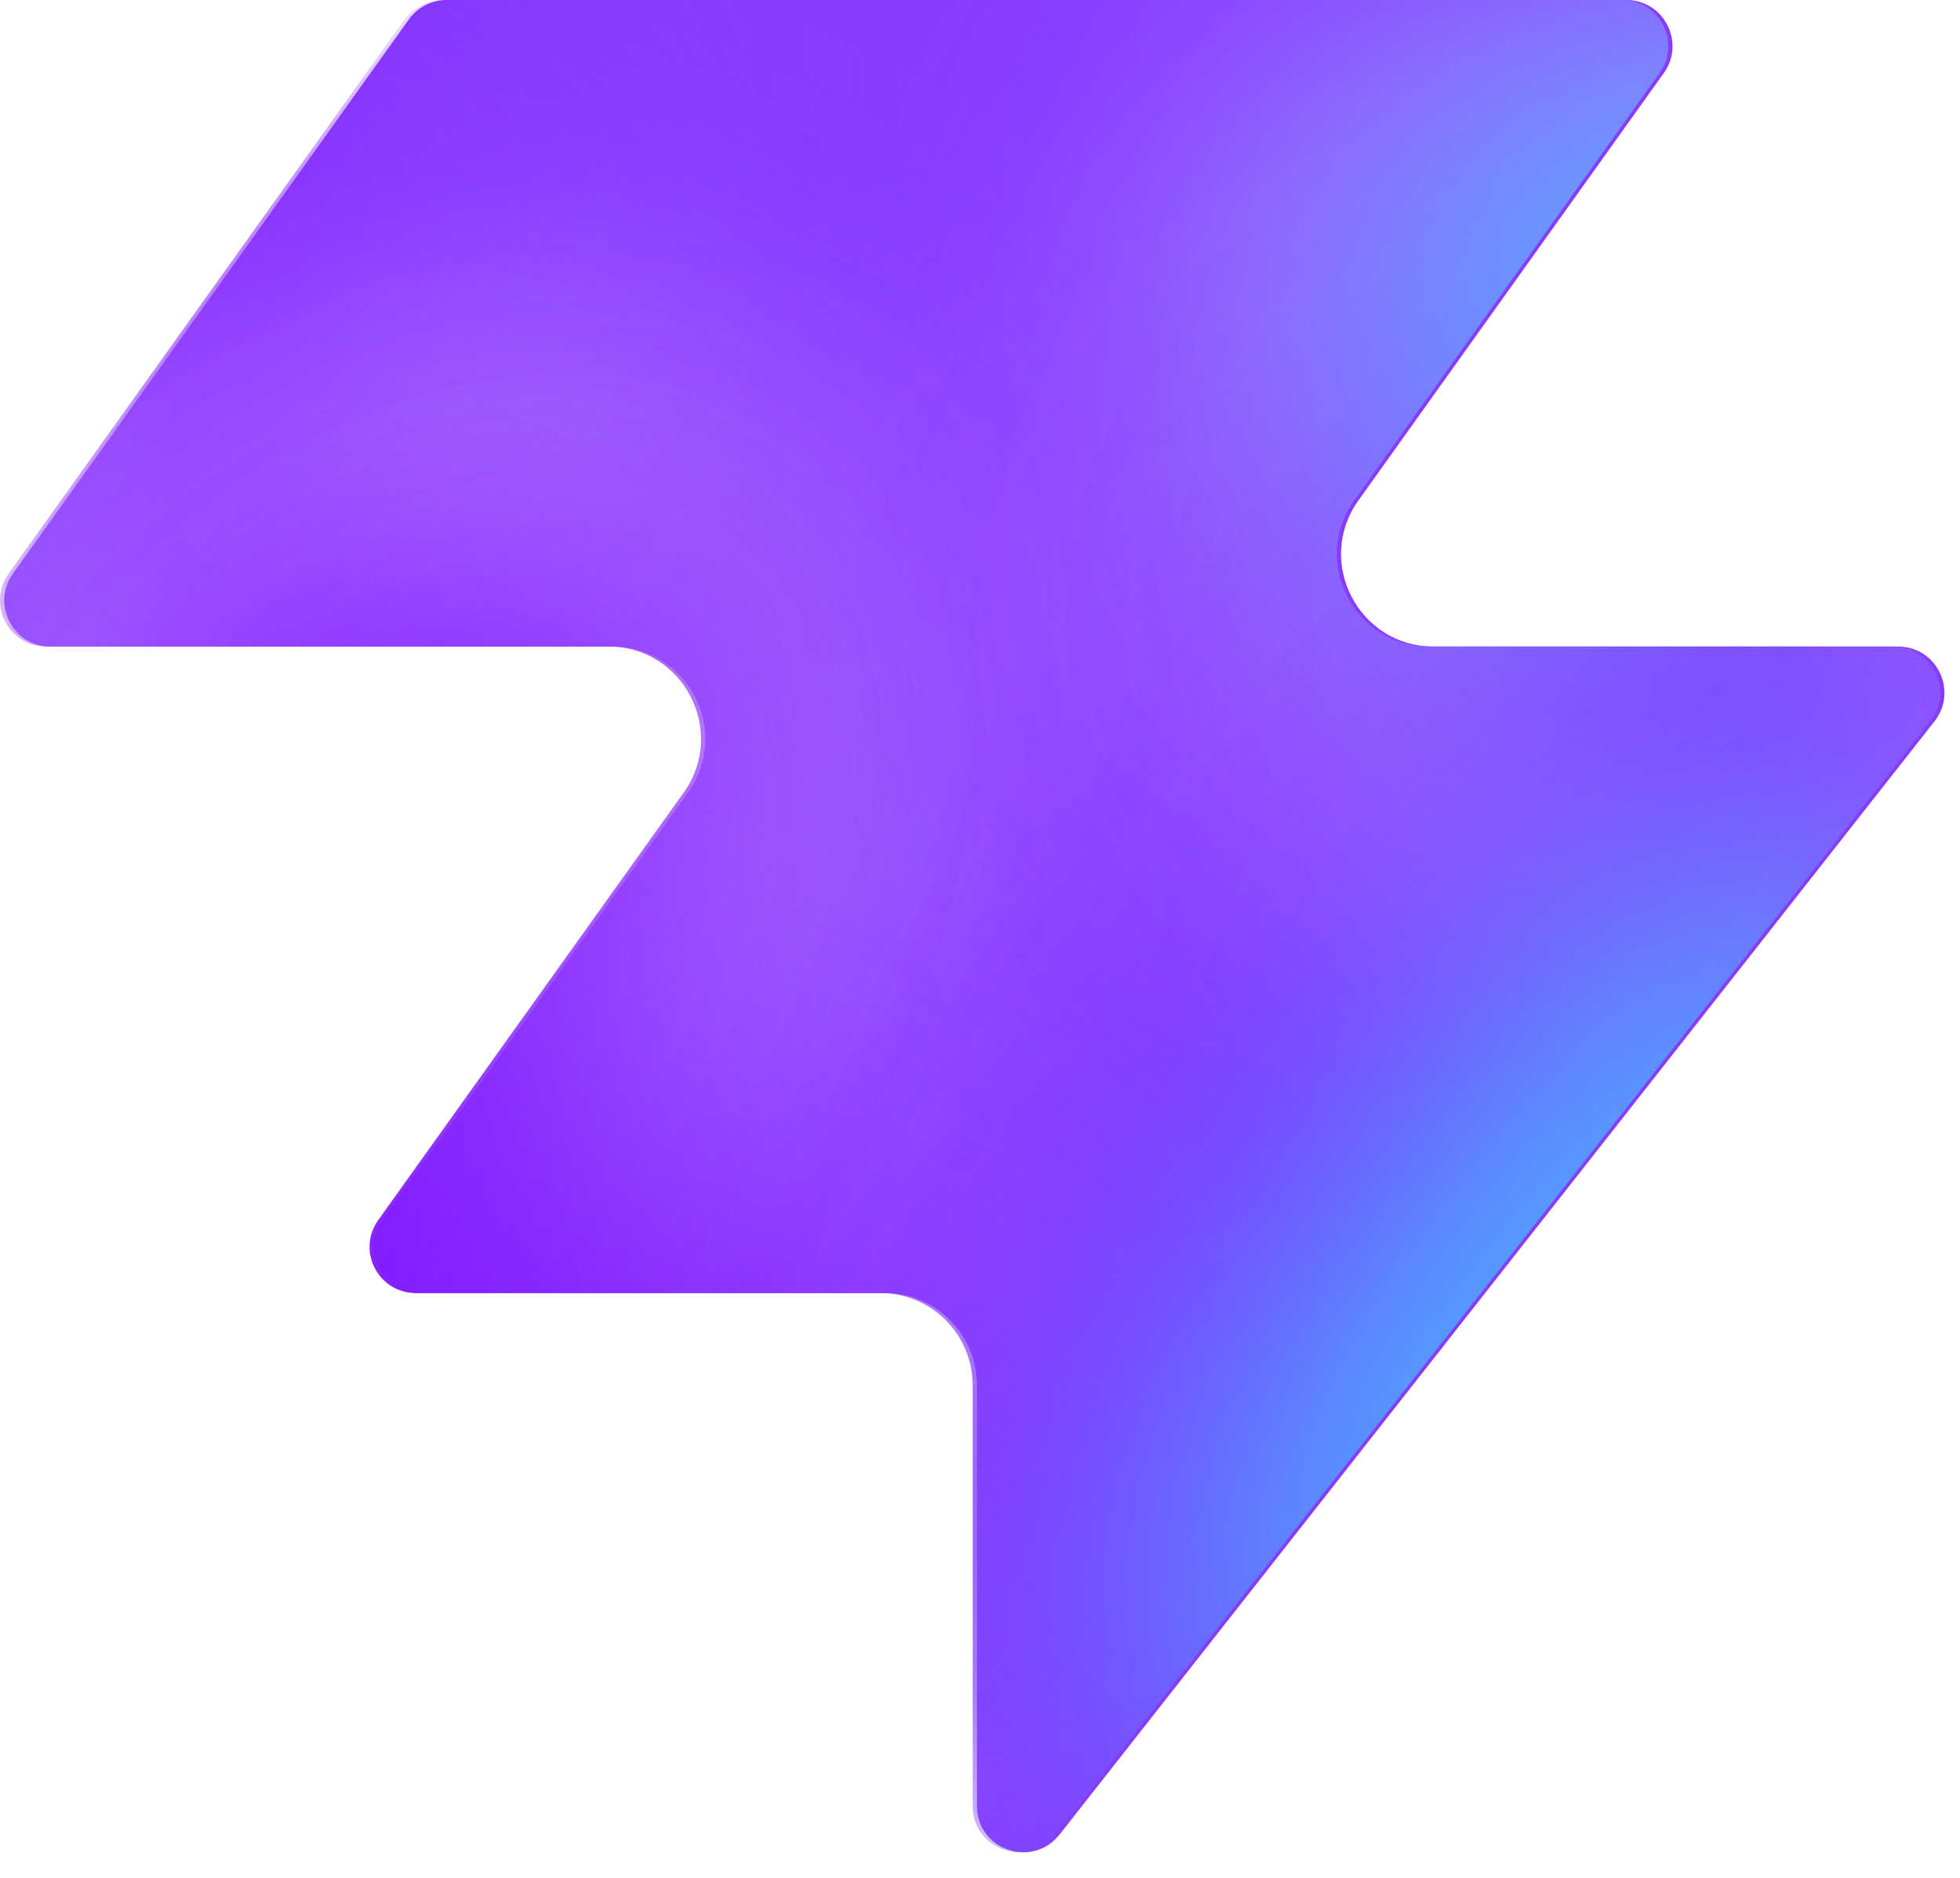
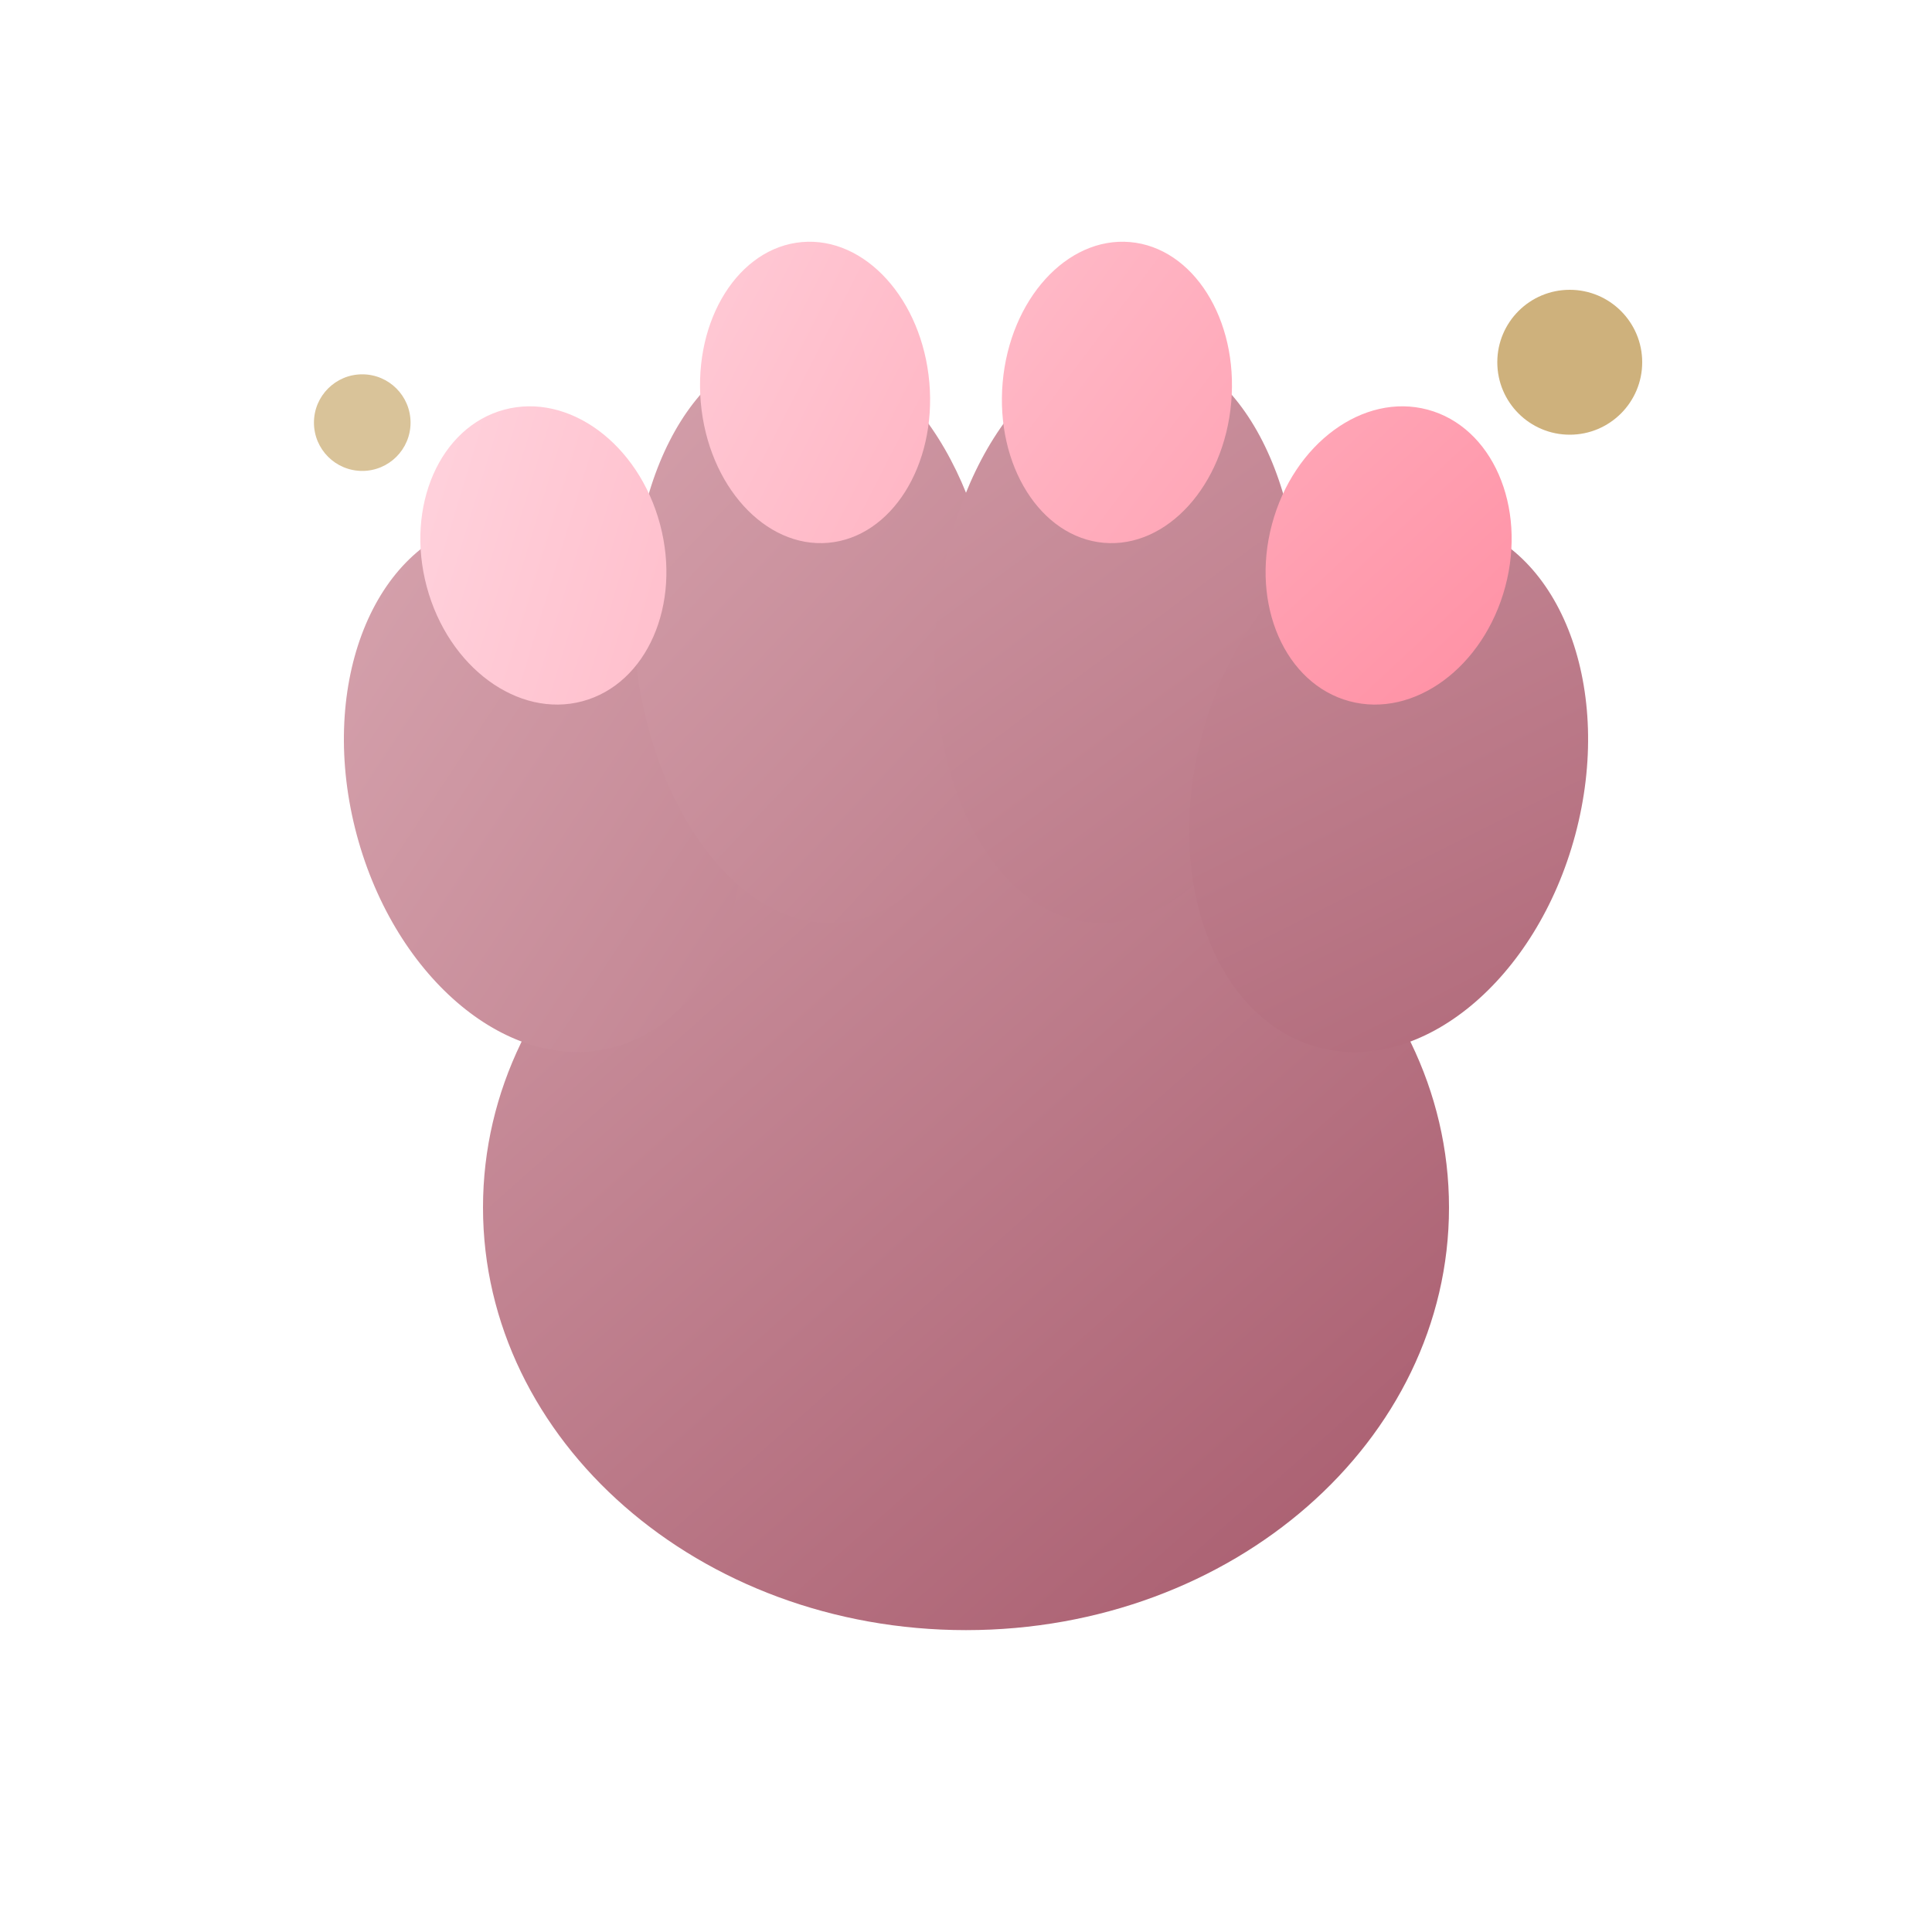
- <svg xmlns="http://www.w3.org/2000/svg" width="48" height="46" fill="none" viewBox="0 0 48 46">
-   <path fill="#863bff" d="M25.946 44.938c-.664.845-2.021.375-2.021-.698V33.937a2.26 2.26 0 0 0-2.262-2.262H10.287c-.92 0-1.456-1.04-.92-1.788l7.48-10.471c1.07-1.497 0-3.578-1.842-3.578H1.237c-.92 0-1.456-1.04-.92-1.788L10.013.474c.214-.297.556-.474.92-.474h28.894c.92 0 1.456 1.04.92 1.788l-7.48 10.471c-1.07 1.498 0 3.579 1.842 3.579h11.377c.943 0 1.473 1.088.89 1.83L25.947 44.94z" style="fill:#863bff;fill:color(display-p3 .525 .23 1);fill-opacity:1" />
-   <mask id="a" width="48" height="46" x="0" y="0" maskUnits="userSpaceOnUse" style="mask-type:alpha">
-     <path fill="#000" d="M25.842 44.938c-.664.844-2.021.375-2.021-.698V33.937a2.26 2.26 0 0 0-2.262-2.262H10.183c-.92 0-1.456-1.04-.92-1.788l7.48-10.471c1.07-1.498 0-3.579-1.842-3.579H1.133c-.92 0-1.456-1.04-.92-1.787L9.91.473c.214-.297.556-.474.92-.474h28.894c.92 0 1.456 1.04.92 1.788l-7.48 10.471c-1.07 1.498 0 3.578 1.842 3.578h11.377c.943 0 1.473 1.088.89 1.832L25.843 44.94z" style="fill:#000;fill-opacity:1" />
-   </mask>
-   <g mask="url(#a)">
-     <g filter="url(#b)">
-       <ellipse cx="5.508" cy="14.704" fill="#ede6ff" rx="5.508" ry="14.704" style="fill:#ede6ff;fill:color(display-p3 .927 .903 1);fill-opacity:1" transform="matrix(.00324 1 1 -.00324 -4.47 31.516)" />
-     </g>
-     <g filter="url(#c)">
-       <ellipse cx="10.399" cy="29.851" fill="#ede6ff" rx="10.399" ry="29.851" style="fill:#ede6ff;fill:color(display-p3 .927 .903 1);fill-opacity:1" transform="matrix(.00324 1 1 -.00324 -39.328 7.883)" />
-     </g>
-     <g filter="url(#d)">
-       <ellipse cx="5.508" cy="30.487" fill="#7e14ff" rx="5.508" ry="30.487" style="fill:#7e14ff;fill:color(display-p3 .492 .077 1);fill-opacity:1" transform="rotate(89.814 -25.913 -14.639)scale(1 -1)" />
-     </g>
-     <g filter="url(#e)">
-       <ellipse cx="5.508" cy="30.599" fill="#7e14ff" rx="5.508" ry="30.599" style="fill:#7e14ff;fill:color(display-p3 .492 .077 1);fill-opacity:1" transform="rotate(89.814 -32.644 -3.334)scale(1 -1)" />
-     </g>
-     <g filter="url(#f)">
-       <ellipse cx="5.508" cy="30.599" fill="#7e14ff" rx="5.508" ry="30.599" style="fill:#7e14ff;fill:color(display-p3 .492 .077 1);fill-opacity:1" transform="matrix(.00324 1 1 -.00324 -34.34 30.47)" />
-     </g>
-     <g filter="url(#g)">
-       <ellipse cx="14.072" cy="22.078" fill="#ede6ff" rx="14.072" ry="22.078" style="fill:#ede6ff;fill:color(display-p3 .927 .903 1);fill-opacity:1" transform="rotate(93.35 24.506 48.493)scale(-1 1)" />
-     </g>
-     <g filter="url(#h)">
-       <ellipse cx="3.47" cy="21.501" fill="#7e14ff" rx="3.47" ry="21.501" style="fill:#7e14ff;fill:color(display-p3 .492 .077 1);fill-opacity:1" transform="rotate(89.009 28.708 47.59)scale(-1 1)" />
-     </g>
-     <g filter="url(#i)">
-       <ellipse cx="3.47" cy="21.501" fill="#7e14ff" rx="3.47" ry="21.501" style="fill:#7e14ff;fill:color(display-p3 .492 .077 1);fill-opacity:1" transform="rotate(89.009 28.708 47.59)scale(-1 1)" />
-     </g>
-     <g filter="url(#j)">
-       <ellipse cx=".387" cy="8.972" fill="#7e14ff" rx="4.407" ry="29.108" style="fill:#7e14ff;fill:color(display-p3 .492 .077 1);fill-opacity:1" transform="rotate(39.51 .387 8.972)" />
-     </g>
-     <g filter="url(#k)">
-       <ellipse cx="47.523" cy="-6.092" fill="#7e14ff" rx="4.407" ry="29.108" style="fill:#7e14ff;fill:color(display-p3 .492 .077 1);fill-opacity:1" transform="rotate(37.892 47.523 -6.092)" />
-     </g>
-     <g filter="url(#l)">
-       <ellipse cx="41.412" cy="6.333" fill="#47bfff" rx="5.971" ry="9.665" style="fill:#47bfff;fill:color(display-p3 .28 .748 1);fill-opacity:1" transform="rotate(37.892 41.412 6.333)" />
-     </g>
-     <g filter="url(#m)">
-       <ellipse cx="-1.879" cy="38.332" fill="#7e14ff" rx="4.407" ry="29.108" style="fill:#7e14ff;fill:color(display-p3 .492 .077 1);fill-opacity:1" transform="rotate(37.892 -1.88 38.332)" />
-     </g>
-     <g filter="url(#n)">
-       <ellipse cx="-1.879" cy="38.332" fill="#7e14ff" rx="4.407" ry="29.108" style="fill:#7e14ff;fill:color(display-p3 .492 .077 1);fill-opacity:1" transform="rotate(37.892 -1.88 38.332)" />
-     </g>
-     <g filter="url(#o)">
-       <ellipse cx="35.651" cy="29.907" fill="#7e14ff" rx="4.407" ry="29.108" style="fill:#7e14ff;fill:color(display-p3 .492 .077 1);fill-opacity:1" transform="rotate(37.892 35.651 29.907)" />
-     </g>
-     <g filter="url(#p)">
-       <ellipse cx="38.418" cy="32.4" fill="#47bfff" rx="5.971" ry="15.297" style="fill:#47bfff;fill:color(display-p3 .28 .748 1);fill-opacity:1" transform="rotate(37.892 38.418 32.4)" />
-     </g>
-   </g>
+ <svg xmlns="http://www.w3.org/2000/svg" width="32" height="32" viewBox="0 0 32 32">
  <defs>
-     <filter id="b" width="60.045" height="41.654" x="-19.77" y="16.149" color-interpolation-filters="sRGB" filterUnits="userSpaceOnUse">
-       <feFlood flood-opacity="0" result="BackgroundImageFix" />
-       <feBlend in="SourceGraphic" in2="BackgroundImageFix" result="shape" />
-       <feGaussianBlur result="effect1_foregroundBlur_2002_17158" stdDeviation="7.659" />
-     </filter>
-     <filter id="c" width="90.34" height="51.437" x="-54.613" y="-7.533" color-interpolation-filters="sRGB" filterUnits="userSpaceOnUse">
-       <feFlood flood-opacity="0" result="BackgroundImageFix" />
-       <feBlend in="SourceGraphic" in2="BackgroundImageFix" result="shape" />
-       <feGaussianBlur result="effect1_foregroundBlur_2002_17158" stdDeviation="7.659" />
-     </filter>
-     <filter id="d" width="79.355" height="29.4" x="-49.64" y="2.03" color-interpolation-filters="sRGB" filterUnits="userSpaceOnUse">
-       <feFlood flood-opacity="0" result="BackgroundImageFix" />
-       <feBlend in="SourceGraphic" in2="BackgroundImageFix" result="shape" />
-       <feGaussianBlur result="effect1_foregroundBlur_2002_17158" stdDeviation="4.596" />
-     </filter>
-     <filter id="e" width="79.579" height="29.4" x="-45.045" y="20.029" color-interpolation-filters="sRGB" filterUnits="userSpaceOnUse">
-       <feFlood flood-opacity="0" result="BackgroundImageFix" />
-       <feBlend in="SourceGraphic" in2="BackgroundImageFix" result="shape" />
-       <feGaussianBlur result="effect1_foregroundBlur_2002_17158" stdDeviation="4.596" />
-     </filter>
-     <filter id="f" width="79.579" height="29.4" x="-43.513" y="21.178" color-interpolation-filters="sRGB" filterUnits="userSpaceOnUse">
-       <feFlood flood-opacity="0" result="BackgroundImageFix" />
-       <feBlend in="SourceGraphic" in2="BackgroundImageFix" result="shape" />
-       <feGaussianBlur result="effect1_foregroundBlur_2002_17158" stdDeviation="4.596" />
-     </filter>
-     <filter id="g" width="74.749" height="58.852" x="15.756" y="-17.901" color-interpolation-filters="sRGB" filterUnits="userSpaceOnUse">
-       <feFlood flood-opacity="0" result="BackgroundImageFix" />
-       <feBlend in="SourceGraphic" in2="BackgroundImageFix" result="shape" />
-       <feGaussianBlur result="effect1_foregroundBlur_2002_17158" stdDeviation="7.659" />
-     </filter>
-     <filter id="h" width="61.377" height="25.362" x="23.548" y="2.284" color-interpolation-filters="sRGB" filterUnits="userSpaceOnUse">
-       <feFlood flood-opacity="0" result="BackgroundImageFix" />
-       <feBlend in="SourceGraphic" in2="BackgroundImageFix" result="shape" />
-       <feGaussianBlur result="effect1_foregroundBlur_2002_17158" stdDeviation="4.596" />
-     </filter>
-     <filter id="i" width="61.377" height="25.362" x="23.548" y="2.284" color-interpolation-filters="sRGB" filterUnits="userSpaceOnUse">
-       <feFlood flood-opacity="0" result="BackgroundImageFix" />
-       <feBlend in="SourceGraphic" in2="BackgroundImageFix" result="shape" />
-       <feGaussianBlur result="effect1_foregroundBlur_2002_17158" stdDeviation="4.596" />
-     </filter>
-     <filter id="j" width="56.045" height="63.649" x="-27.636" y="-22.853" color-interpolation-filters="sRGB" filterUnits="userSpaceOnUse">
-       <feFlood flood-opacity="0" result="BackgroundImageFix" />
-       <feBlend in="SourceGraphic" in2="BackgroundImageFix" result="shape" />
-       <feGaussianBlur result="effect1_foregroundBlur_2002_17158" stdDeviation="4.596" />
-     </filter>
-     <filter id="k" width="54.814" height="64.646" x="20.116" y="-38.415" color-interpolation-filters="sRGB" filterUnits="userSpaceOnUse">
-       <feFlood flood-opacity="0" result="BackgroundImageFix" />
-       <feBlend in="SourceGraphic" in2="BackgroundImageFix" result="shape" />
-       <feGaussianBlur result="effect1_foregroundBlur_2002_17158" stdDeviation="4.596" />
-     </filter>
-     <filter id="l" width="33.541" height="35.313" x="24.641" y="-11.323" color-interpolation-filters="sRGB" filterUnits="userSpaceOnUse">
-       <feFlood flood-opacity="0" result="BackgroundImageFix" />
-       <feBlend in="SourceGraphic" in2="BackgroundImageFix" result="shape" />
-       <feGaussianBlur result="effect1_foregroundBlur_2002_17158" stdDeviation="4.596" />
-     </filter>
-     <filter id="m" width="54.814" height="64.646" x="-29.286" y="6.009" color-interpolation-filters="sRGB" filterUnits="userSpaceOnUse">
-       <feFlood flood-opacity="0" result="BackgroundImageFix" />
-       <feBlend in="SourceGraphic" in2="BackgroundImageFix" result="shape" />
-       <feGaussianBlur result="effect1_foregroundBlur_2002_17158" stdDeviation="4.596" />
-     </filter>
-     <filter id="n" width="54.814" height="64.646" x="-29.286" y="6.009" color-interpolation-filters="sRGB" filterUnits="userSpaceOnUse">
-       <feFlood flood-opacity="0" result="BackgroundImageFix" />
-       <feBlend in="SourceGraphic" in2="BackgroundImageFix" result="shape" />
-       <feGaussianBlur result="effect1_foregroundBlur_2002_17158" stdDeviation="4.596" />
-     </filter>
-     <filter id="o" width="54.814" height="64.646" x="8.244" y="-2.416" color-interpolation-filters="sRGB" filterUnits="userSpaceOnUse">
-       <feFlood flood-opacity="0" result="BackgroundImageFix" />
-       <feBlend in="SourceGraphic" in2="BackgroundImageFix" result="shape" />
-       <feGaussianBlur result="effect1_foregroundBlur_2002_17158" stdDeviation="4.596" />
-     </filter>
-     <filter id="p" width="39.409" height="43.623" x="18.713" y="10.588" color-interpolation-filters="sRGB" filterUnits="userSpaceOnUse">
-       <feFlood flood-opacity="0" result="BackgroundImageFix" />
-       <feBlend in="SourceGraphic" in2="BackgroundImageFix" result="shape" />
-       <feGaussianBlur result="effect1_foregroundBlur_2002_17158" stdDeviation="4.596" />
-     </filter>
+     <linearGradient id="palmG" x1="8" y1="8" x2="24" y2="26" gradientUnits="userSpaceOnUse">
+       <stop offset="0%" stop-color="#d4a0ab" />
+       <stop offset="100%" stop-color="#a85c6e" />
+     </linearGradient>
+     <linearGradient id="nailG" x1="8" y1="4" x2="24" y2="14" gradientUnits="userSpaceOnUse">
+       <stop offset="0%" stop-color="#ffd6e0" />
+       <stop offset="100%" stop-color="#ff8fa3" />
+     </linearGradient>
  </defs>
+   <ellipse cx="16" cy="20" rx="8" ry="7" fill="url(#palmG)" />
+   <ellipse cx="9" cy="13" rx="3.2" ry="4.5" fill="url(#palmG)" transform="rotate(-15 9 13)" />
+   <ellipse cx="13.5" cy="10.5" rx="3" ry="4.8" fill="url(#palmG)" transform="rotate(-5 13.5 10.5)" />
+   <ellipse cx="18.5" cy="10.5" rx="3" ry="4.8" fill="url(#palmG)" transform="rotate(5 18.5 10.5)" />
+   <ellipse cx="23" cy="13" rx="3.2" ry="4.5" fill="url(#palmG)" transform="rotate(15 23 13)" />
+   <ellipse cx="9" cy="9.2" rx="2" ry="2.5" fill="url(#nailG)" transform="rotate(-15 9 9.2)" />
+   <ellipse cx="13.5" cy="6.5" rx="1.9" ry="2.5" fill="url(#nailG)" transform="rotate(-5 13.5 6.5)" />
+   <ellipse cx="18.5" cy="6.5" rx="1.9" ry="2.5" fill="url(#nailG)" transform="rotate(5 18.5 6.5)" />
+   <ellipse cx="23" cy="9.2" rx="2" ry="2.5" fill="url(#nailG)" transform="rotate(15 23 9.2)" />
+   <circle cx="26" cy="6" r="1.2" fill="#c9a96e" opacity="0.9" />
+   <circle cx="6" cy="7" r="0.8" fill="#c9a96e" opacity="0.7" />
</svg>
